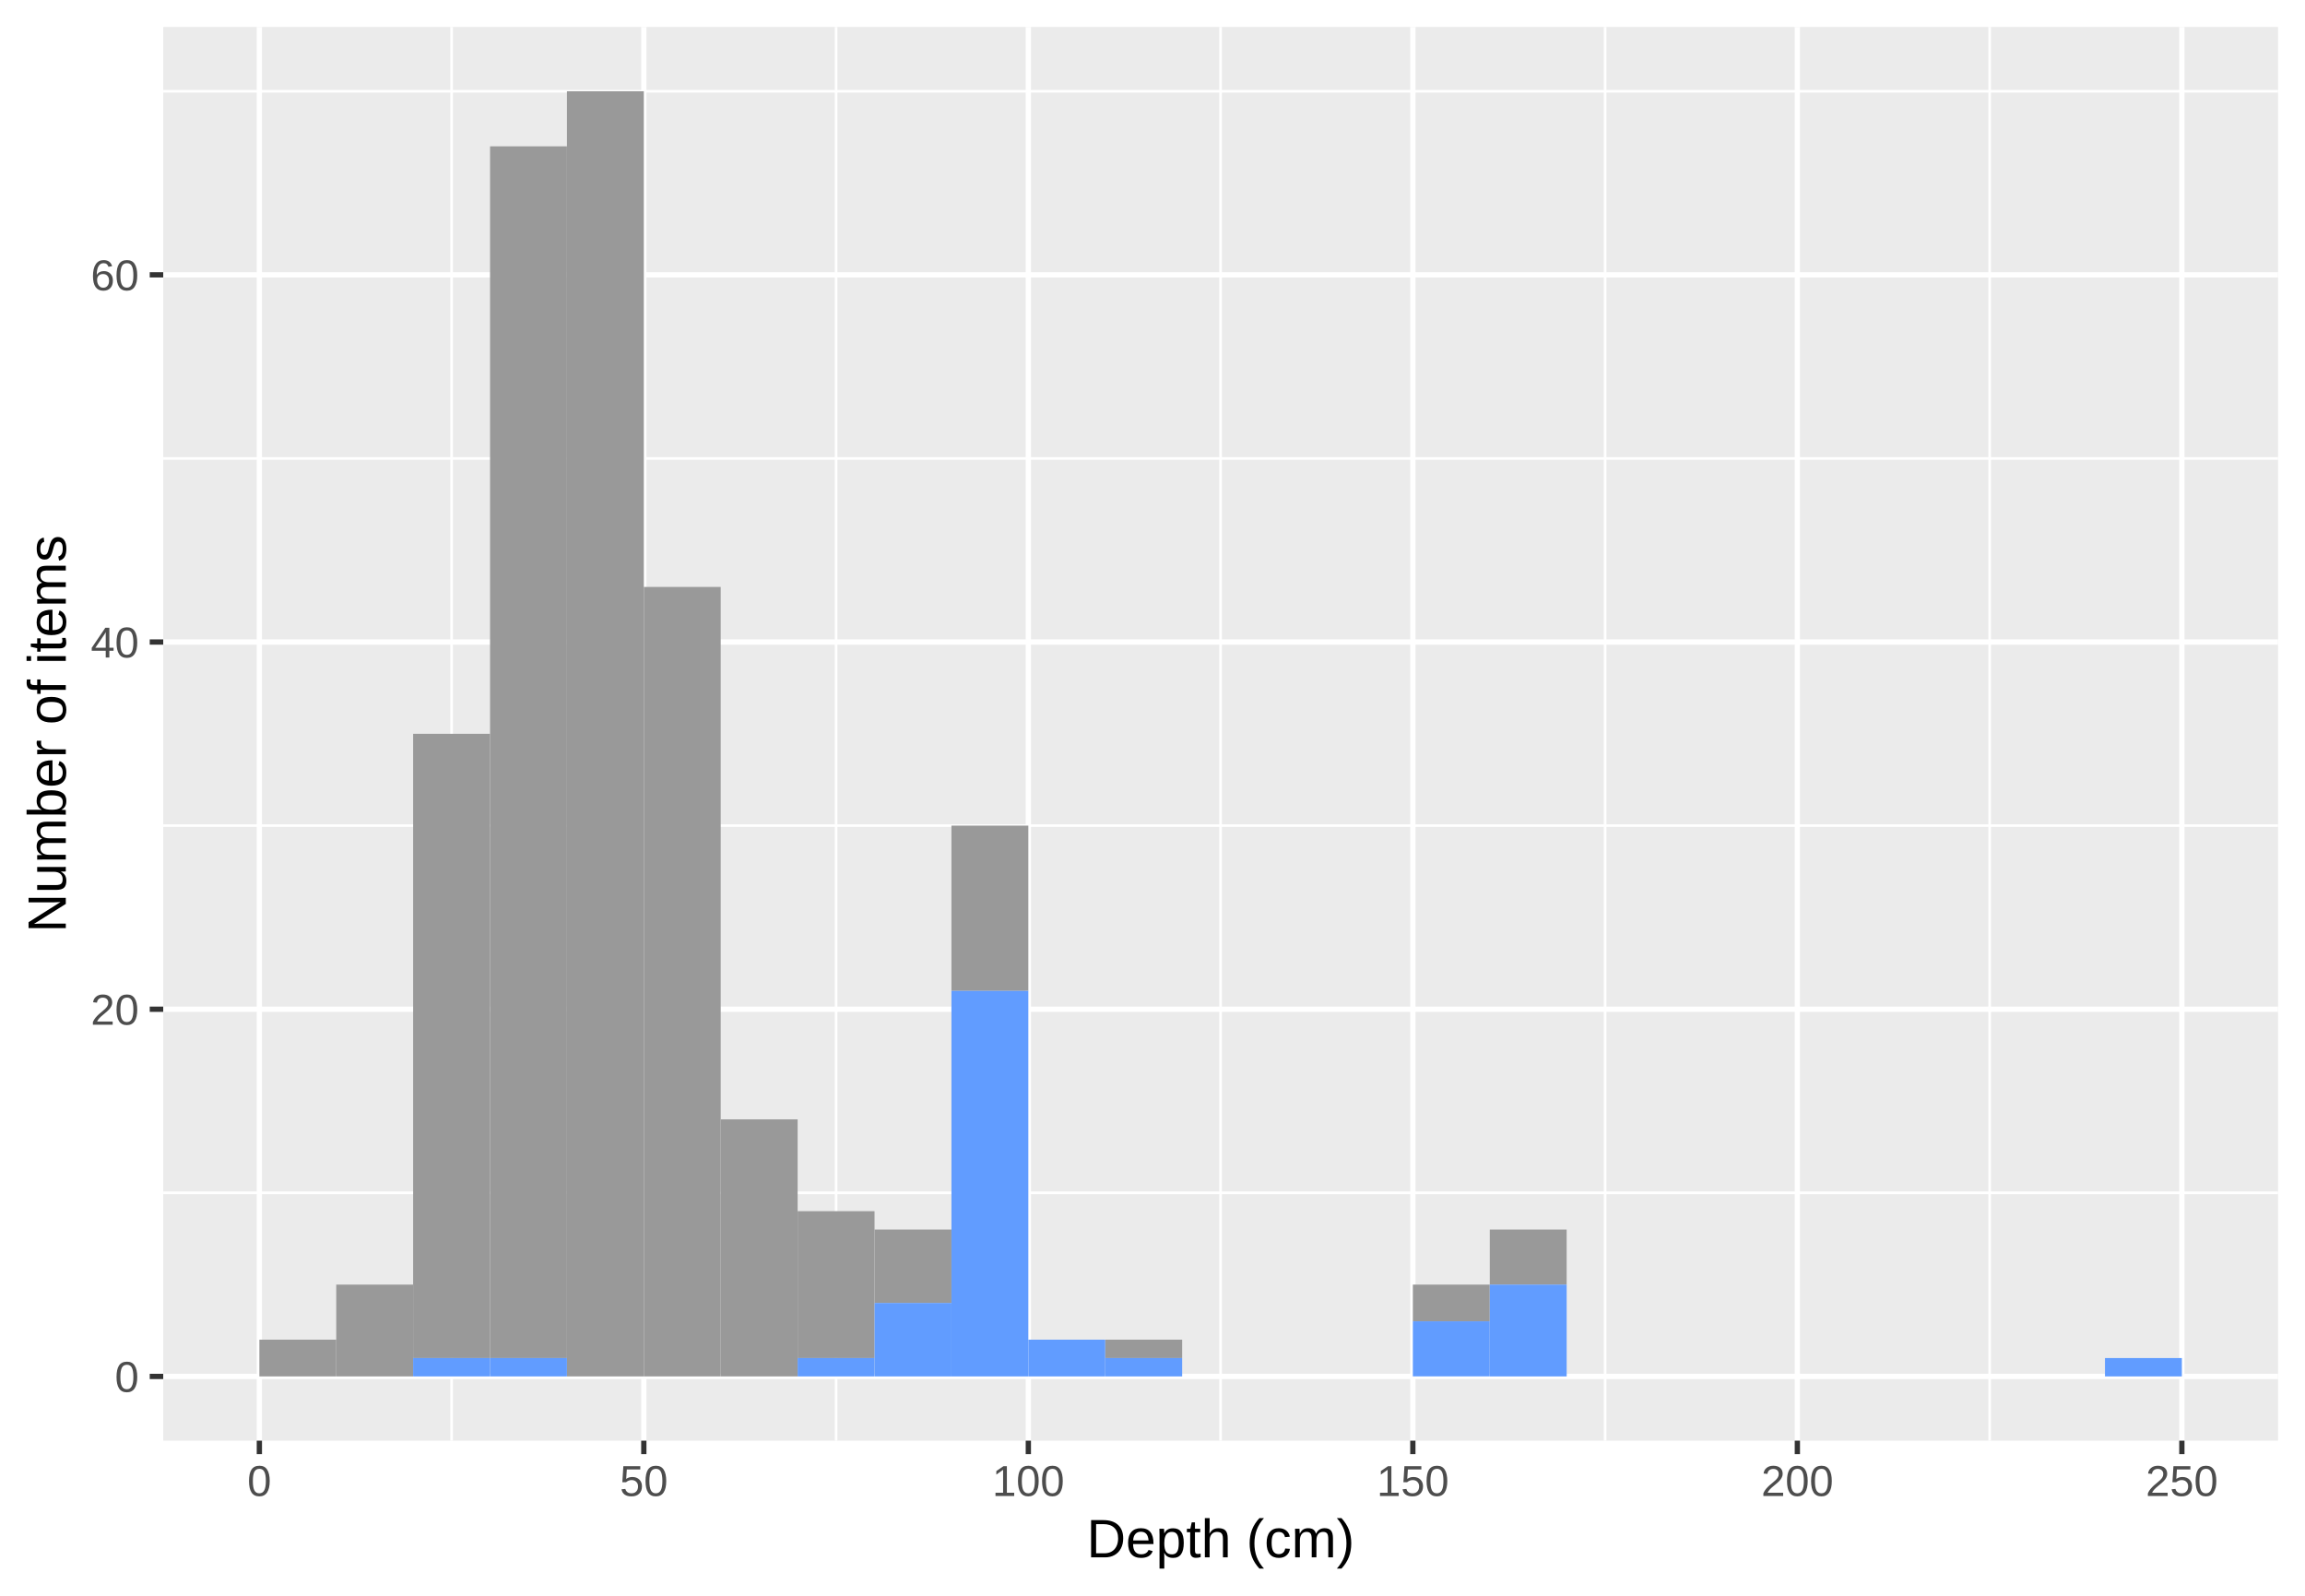
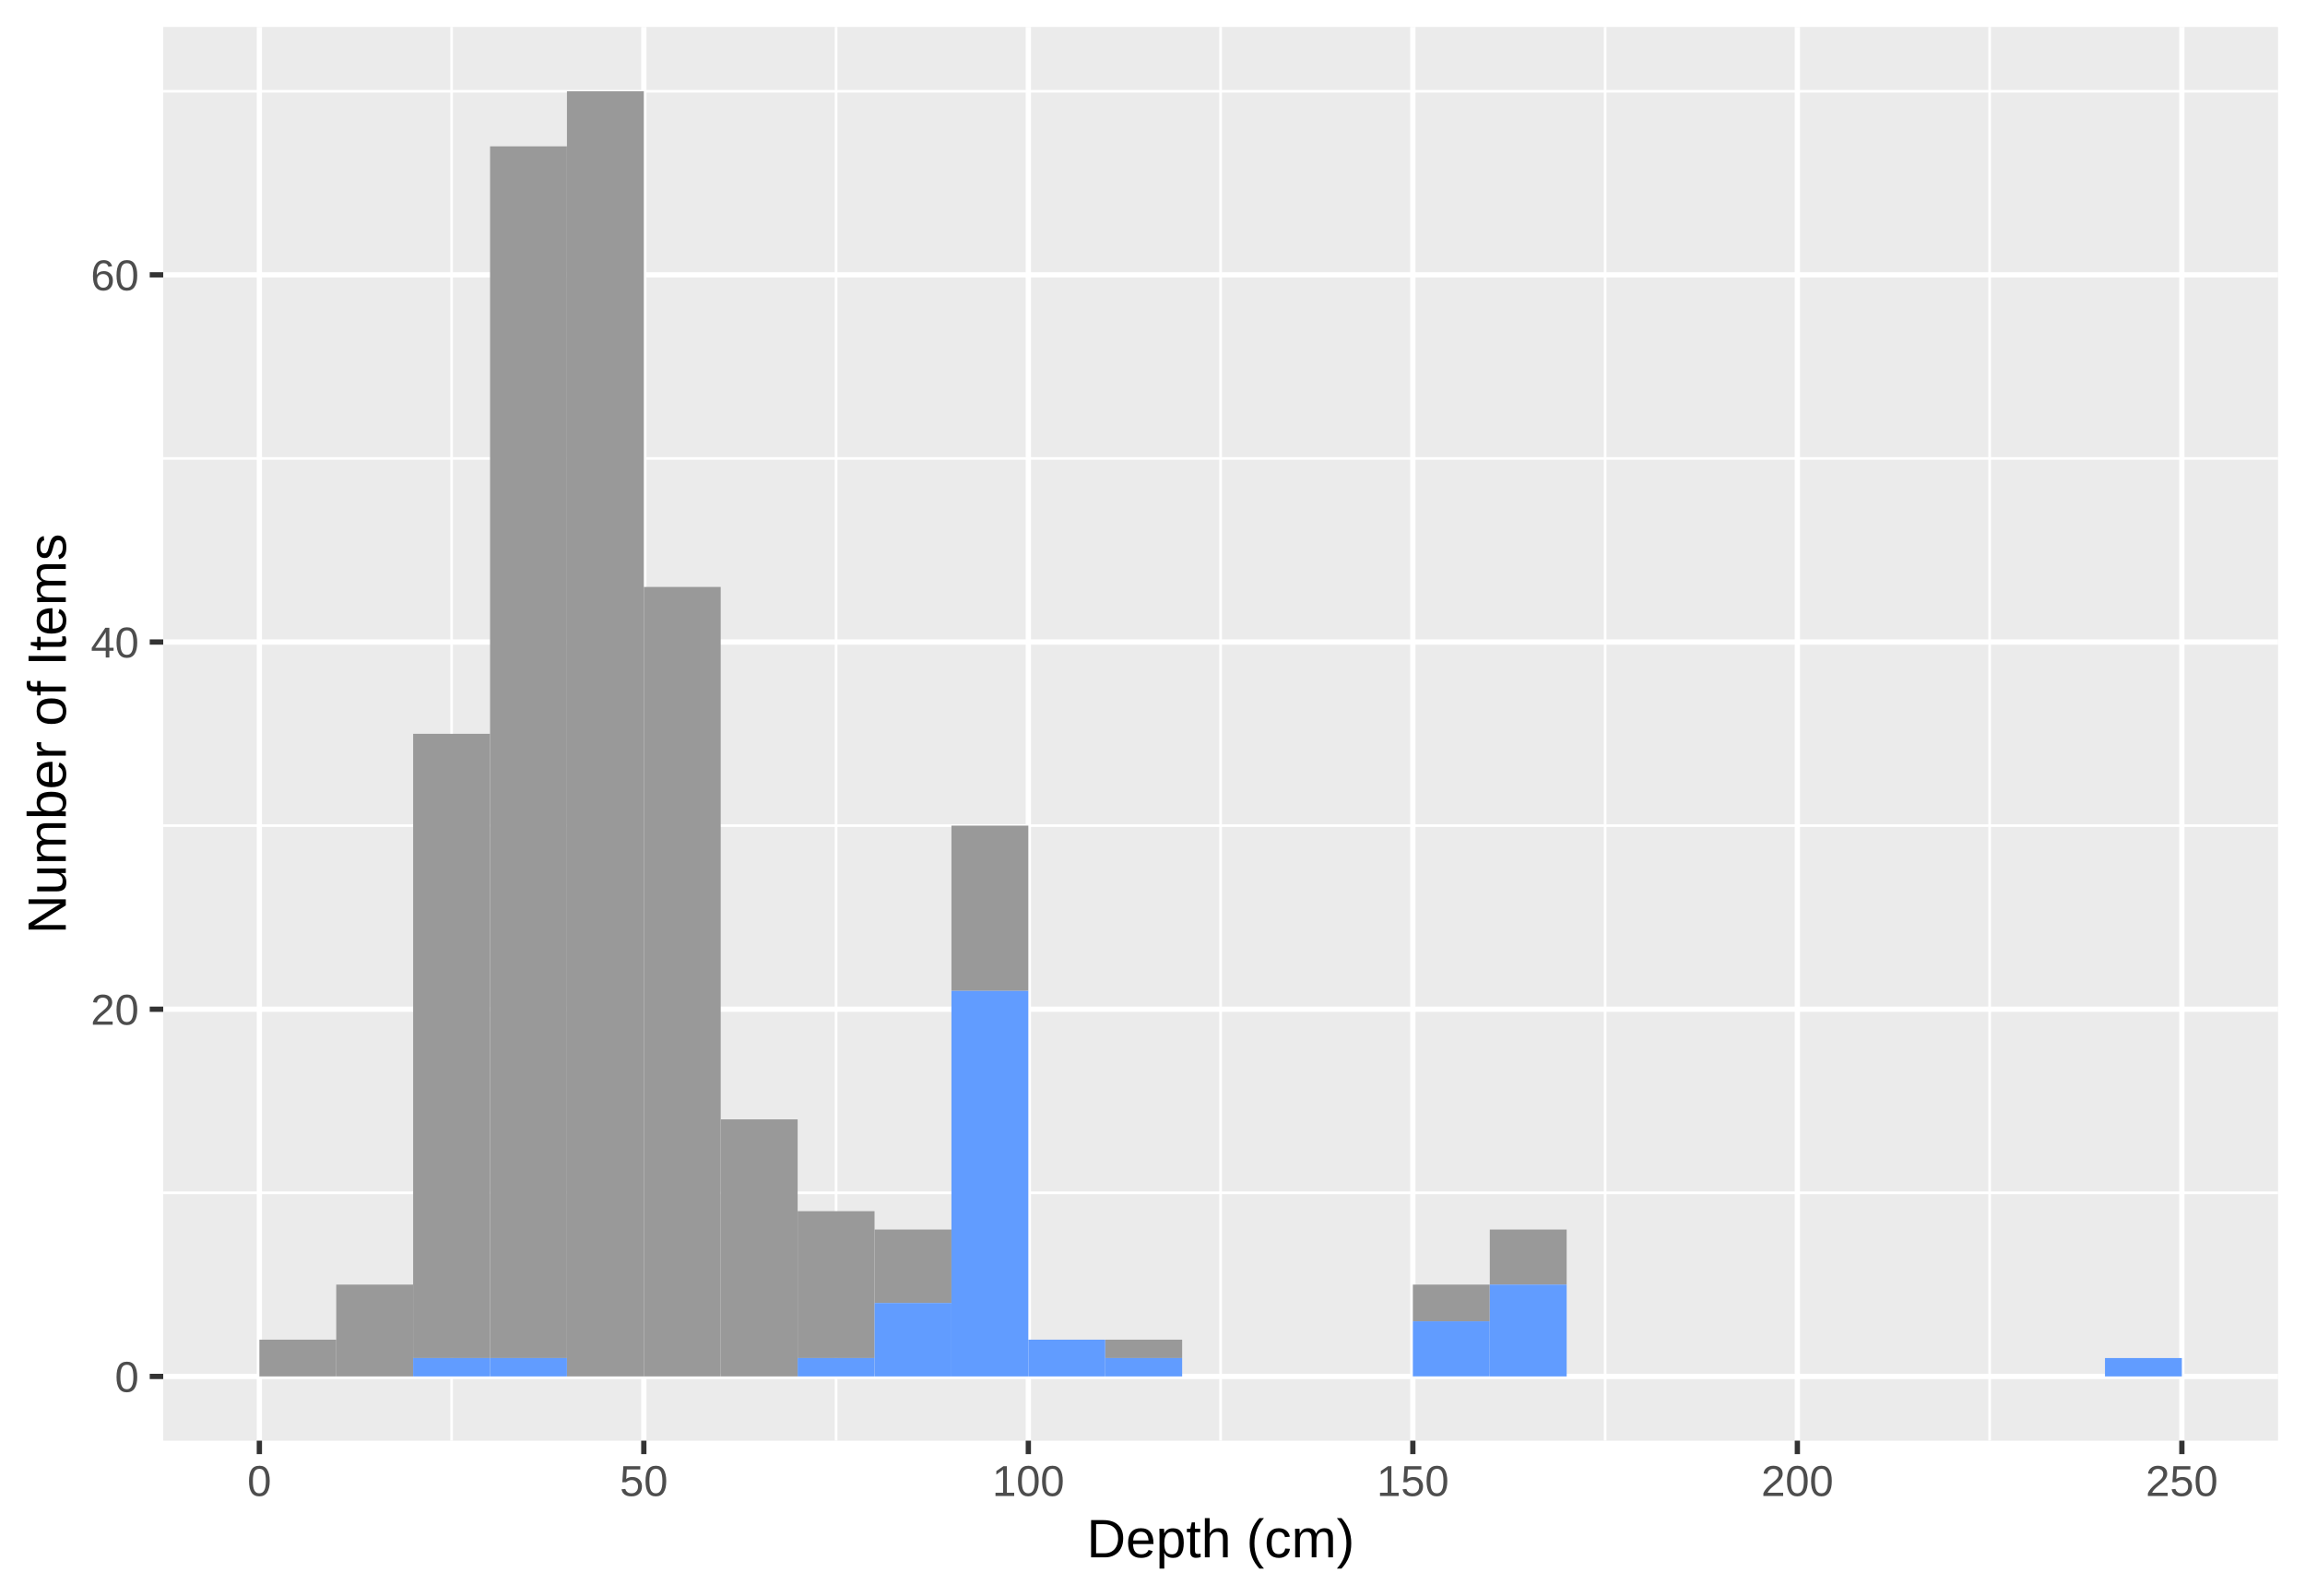
<svg xmlns="http://www.w3.org/2000/svg" class="svglite" width="468.00pt" height="324.00pt" viewBox="0 0 468.00 324.00">
  <defs>
    <style type="text/css">
    .svglite line, .svglite polyline, .svglite polygon, .svglite path, .svglite rect, .svglite circle {
      fill: none;
      stroke: #000000;
      stroke-linecap: round;
      stroke-linejoin: round;
      stroke-miterlimit: 10.00;
    }
    .svglite text {
      white-space: pre;
    }
  </style>
  </defs>
  <rect width="100%" height="100%" style="stroke: none; fill: #FFFFFF;" />
  <defs>
    <clipPath id="cpMC4wMHw0NjguMDB8MC4wMHwzMjQuMDA=">
      <rect x="0.00" y="0.00" width="468.00" height="324.00" />
    </clipPath>
  </defs>
  <g clip-path="url(#cpMC4wMHw0NjguMDB8MC4wMHwzMjQuMDA=)">
    <rect x="0.00" y="0.00" width="468.00" height="324.00" style="stroke-width: 1.07; stroke: #FFFFFF; fill: #FFFFFF;" />
  </g>
  <defs>
    <clipPath id="cpMzMuMTR8NDYyLjUyfDUuNDh8MjkyLjUw">
      <rect x="33.14" y="5.48" width="429.38" height="287.02" />
    </clipPath>
  </defs>
  <g clip-path="url(#cpMzMuMTR8NDYyLjUyfDUuNDh8MjkyLjUw)">
    <rect x="33.14" y="5.48" width="429.38" height="287.02" style="stroke-width: 1.07; stroke: none; fill: #EBEBEB;" />
    <polyline points="33.14,242.18 462.52,242.18 " style="stroke-width: 0.53; stroke: #FFFFFF; stroke-linecap: butt;" />
    <polyline points="33.14,167.63 462.52,167.63 " style="stroke-width: 0.53; stroke: #FFFFFF; stroke-linecap: butt;" />
    <polyline points="33.14,93.08 462.52,93.08 " style="stroke-width: 0.53; stroke: #FFFFFF; stroke-linecap: butt;" />
    <polyline points="33.14,18.53 462.52,18.53 " style="stroke-width: 0.53; stroke: #FFFFFF; stroke-linecap: butt;" />
    <polyline points="91.69,292.50 91.69,5.48 " style="stroke-width: 0.53; stroke: #FFFFFF; stroke-linecap: butt;" />
    <polyline points="169.76,292.50 169.76,5.48 " style="stroke-width: 0.53; stroke: #FFFFFF; stroke-linecap: butt;" />
    <polyline points="247.83,292.50 247.83,5.48 " style="stroke-width: 0.53; stroke: #FFFFFF; stroke-linecap: butt;" />
    <polyline points="325.90,292.50 325.90,5.48 " style="stroke-width: 0.53; stroke: #FFFFFF; stroke-linecap: butt;" />
    <polyline points="403.97,292.50 403.97,5.48 " style="stroke-width: 0.53; stroke: #FFFFFF; stroke-linecap: butt;" />
    <polyline points="33.14,279.46 462.52,279.46 " style="stroke-width: 1.07; stroke: #FFFFFF; stroke-linecap: butt;" />
    <polyline points="33.14,204.91 462.52,204.91 " style="stroke-width: 1.07; stroke: #FFFFFF; stroke-linecap: butt;" />
    <polyline points="33.14,130.35 462.52,130.35 " style="stroke-width: 1.07; stroke: #FFFFFF; stroke-linecap: butt;" />
    <polyline points="33.14,55.80 462.52,55.80 " style="stroke-width: 1.07; stroke: #FFFFFF; stroke-linecap: butt;" />
    <polyline points="52.66,292.50 52.66,5.48 " style="stroke-width: 1.07; stroke: #FFFFFF; stroke-linecap: butt;" />
    <polyline points="130.72,292.50 130.72,5.48 " style="stroke-width: 1.07; stroke: #FFFFFF; stroke-linecap: butt;" />
    <polyline points="208.79,292.50 208.79,5.48 " style="stroke-width: 1.07; stroke: #FFFFFF; stroke-linecap: butt;" />
    <polyline points="286.86,292.50 286.86,5.48 " style="stroke-width: 1.07; stroke: #FFFFFF; stroke-linecap: butt;" />
    <polyline points="364.93,292.50 364.93,5.48 " style="stroke-width: 1.07; stroke: #FFFFFF; stroke-linecap: butt;" />
    <polyline points="443.00,292.50 443.00,5.48 " style="stroke-width: 1.07; stroke: #FFFFFF; stroke-linecap: butt;" />
    <rect x="52.66" y="272.00" width="15.61" height="7.46" style="stroke-width: 1.07; stroke: none; stroke-linecap: butt; stroke-linejoin: miter; fill: #999999;" />
    <rect x="68.27" y="260.82" width="15.61" height="18.64" style="stroke-width: 1.07; stroke: none; stroke-linecap: butt; stroke-linejoin: miter; fill: #999999;" />
    <rect x="83.88" y="148.99" width="15.61" height="126.74" style="stroke-width: 1.07; stroke: none; stroke-linecap: butt; stroke-linejoin: miter; fill: #999999;" />
    <rect x="99.50" y="29.71" width="15.61" height="246.02" style="stroke-width: 1.07; stroke: none; stroke-linecap: butt; stroke-linejoin: miter; fill: #999999;" />
    <rect x="115.11" y="18.53" width="15.61" height="260.93" style="stroke-width: 1.07; stroke: none; stroke-linecap: butt; stroke-linejoin: miter; fill: #999999;" />
    <rect x="130.72" y="119.17" width="15.61" height="160.29" style="stroke-width: 1.07; stroke: none; stroke-linecap: butt; stroke-linejoin: miter; fill: #999999;" />
    <rect x="146.34" y="227.27" width="15.61" height="52.19" style="stroke-width: 1.07; stroke: none; stroke-linecap: butt; stroke-linejoin: miter; fill: #999999;" />
    <rect x="161.95" y="245.91" width="15.61" height="29.82" style="stroke-width: 1.07; stroke: none; stroke-linecap: butt; stroke-linejoin: miter; fill: #999999;" />
    <rect x="177.57" y="249.64" width="15.61" height="14.91" style="stroke-width: 1.07; stroke: none; stroke-linecap: butt; stroke-linejoin: miter; fill: #999999;" />
    <rect x="193.18" y="167.63" width="15.61" height="33.55" style="stroke-width: 1.07; stroke: none; stroke-linecap: butt; stroke-linejoin: miter; fill: #999999;" />
    <rect x="208.79" y="272.00" width="15.61" height="0.00" style="stroke-width: 1.07; stroke: none; stroke-linecap: butt; stroke-linejoin: miter; fill: #999999;" />
    <rect x="224.41" y="272.00" width="15.61" height="3.73" style="stroke-width: 1.07; stroke: none; stroke-linecap: butt; stroke-linejoin: miter; fill: #999999;" />
    <rect x="240.02" y="279.46" width="15.61" height="0.00" style="stroke-width: 1.07; stroke: none; stroke-linecap: butt; stroke-linejoin: miter; fill: #999999;" />
    <rect x="255.64" y="279.46" width="15.61" height="0.00" style="stroke-width: 1.07; stroke: none; stroke-linecap: butt; stroke-linejoin: miter; fill: #999999;" />
    <rect x="271.25" y="279.46" width="15.61" height="0.00" style="stroke-width: 1.07; stroke: none; stroke-linecap: butt; stroke-linejoin: miter; fill: #999999;" />
    <rect x="286.86" y="260.82" width="15.61" height="7.46" style="stroke-width: 1.07; stroke: none; stroke-linecap: butt; stroke-linejoin: miter; fill: #999999;" />
    <rect x="302.48" y="249.64" width="15.61" height="11.18" style="stroke-width: 1.07; stroke: none; stroke-linecap: butt; stroke-linejoin: miter; fill: #999999;" />
    <rect x="318.09" y="279.46" width="15.61" height="0.00" style="stroke-width: 1.07; stroke: none; stroke-linecap: butt; stroke-linejoin: miter; fill: #999999;" />
    <rect x="333.71" y="279.46" width="15.61" height="0.00" style="stroke-width: 1.07; stroke: none; stroke-linecap: butt; stroke-linejoin: miter; fill: #999999;" />
    <rect x="349.32" y="279.46" width="15.61" height="0.00" style="stroke-width: 1.07; stroke: none; stroke-linecap: butt; stroke-linejoin: miter; fill: #999999;" />
    <rect x="364.93" y="279.46" width="15.61" height="0.00" style="stroke-width: 1.07; stroke: none; stroke-linecap: butt; stroke-linejoin: miter; fill: #999999;" />
    <rect x="380.55" y="279.46" width="15.61" height="0.00" style="stroke-width: 1.07; stroke: none; stroke-linecap: butt; stroke-linejoin: miter; fill: #999999;" />
    <rect x="396.16" y="279.46" width="15.61" height="0.00" style="stroke-width: 1.07; stroke: none; stroke-linecap: butt; stroke-linejoin: miter; fill: #999999;" />
    <rect x="411.78" y="279.46" width="15.61" height="0.00" style="stroke-width: 1.07; stroke: none; stroke-linecap: butt; stroke-linejoin: miter; fill: #999999;" />
    <rect x="427.39" y="275.73" width="15.61" height="0.00" style="stroke-width: 1.07; stroke: none; stroke-linecap: butt; stroke-linejoin: miter; fill: #999999;" />
    <rect x="52.66" y="279.46" width="15.61" height="0.00" style="stroke-width: 1.07; stroke: none; stroke-linecap: butt; stroke-linejoin: miter; fill: #619CFF;" />
    <rect x="68.27" y="279.46" width="15.61" height="0.00" style="stroke-width: 1.07; stroke: none; stroke-linecap: butt; stroke-linejoin: miter; fill: #619CFF;" />
    <rect x="83.88" y="275.73" width="15.61" height="3.73" style="stroke-width: 1.07; stroke: none; stroke-linecap: butt; stroke-linejoin: miter; fill: #619CFF;" />
    <rect x="99.50" y="275.73" width="15.61" height="3.73" style="stroke-width: 1.07; stroke: none; stroke-linecap: butt; stroke-linejoin: miter; fill: #619CFF;" />
    <rect x="115.11" y="279.46" width="15.61" height="0.00" style="stroke-width: 1.07; stroke: none; stroke-linecap: butt; stroke-linejoin: miter; fill: #619CFF;" />
    <rect x="130.72" y="279.46" width="15.61" height="0.00" style="stroke-width: 1.07; stroke: none; stroke-linecap: butt; stroke-linejoin: miter; fill: #619CFF;" />
    <rect x="146.34" y="279.46" width="15.61" height="0.00" style="stroke-width: 1.07; stroke: none; stroke-linecap: butt; stroke-linejoin: miter; fill: #619CFF;" />
    <rect x="161.95" y="275.73" width="15.61" height="3.73" style="stroke-width: 1.07; stroke: none; stroke-linecap: butt; stroke-linejoin: miter; fill: #619CFF;" />
    <rect x="177.57" y="264.55" width="15.61" height="14.91" style="stroke-width: 1.07; stroke: none; stroke-linecap: butt; stroke-linejoin: miter; fill: #619CFF;" />
    <rect x="193.18" y="201.18" width="15.61" height="78.28" style="stroke-width: 1.07; stroke: none; stroke-linecap: butt; stroke-linejoin: miter; fill: #619CFF;" />
    <rect x="208.79" y="272.00" width="15.61" height="7.46" style="stroke-width: 1.07; stroke: none; stroke-linecap: butt; stroke-linejoin: miter; fill: #619CFF;" />
    <rect x="224.41" y="275.73" width="15.61" height="3.73" style="stroke-width: 1.07; stroke: none; stroke-linecap: butt; stroke-linejoin: miter; fill: #619CFF;" />
    <rect x="240.02" y="279.46" width="15.61" height="0.00" style="stroke-width: 1.07; stroke: none; stroke-linecap: butt; stroke-linejoin: miter; fill: #619CFF;" />
    <rect x="255.64" y="279.46" width="15.61" height="0.00" style="stroke-width: 1.07; stroke: none; stroke-linecap: butt; stroke-linejoin: miter; fill: #619CFF;" />
    <rect x="271.25" y="279.46" width="15.61" height="0.00" style="stroke-width: 1.07; stroke: none; stroke-linecap: butt; stroke-linejoin: miter; fill: #619CFF;" />
    <rect x="286.86" y="268.27" width="15.61" height="11.18" style="stroke-width: 1.07; stroke: none; stroke-linecap: butt; stroke-linejoin: miter; fill: #619CFF;" />
    <rect x="302.48" y="260.82" width="15.61" height="18.64" style="stroke-width: 1.07; stroke: none; stroke-linecap: butt; stroke-linejoin: miter; fill: #619CFF;" />
    <rect x="318.09" y="279.46" width="15.61" height="0.00" style="stroke-width: 1.07; stroke: none; stroke-linecap: butt; stroke-linejoin: miter; fill: #619CFF;" />
    <rect x="333.71" y="279.46" width="15.61" height="0.00" style="stroke-width: 1.07; stroke: none; stroke-linecap: butt; stroke-linejoin: miter; fill: #619CFF;" />
    <rect x="349.32" y="279.46" width="15.61" height="0.00" style="stroke-width: 1.07; stroke: none; stroke-linecap: butt; stroke-linejoin: miter; fill: #619CFF;" />
    <rect x="364.93" y="279.46" width="15.61" height="0.00" style="stroke-width: 1.07; stroke: none; stroke-linecap: butt; stroke-linejoin: miter; fill: #619CFF;" />
    <rect x="380.55" y="279.46" width="15.61" height="0.00" style="stroke-width: 1.07; stroke: none; stroke-linecap: butt; stroke-linejoin: miter; fill: #619CFF;" />
    <rect x="396.16" y="279.46" width="15.61" height="0.00" style="stroke-width: 1.07; stroke: none; stroke-linecap: butt; stroke-linejoin: miter; fill: #619CFF;" />
    <rect x="411.78" y="279.46" width="15.61" height="0.00" style="stroke-width: 1.07; stroke: none; stroke-linecap: butt; stroke-linejoin: miter; fill: #619CFF;" />
    <rect x="427.39" y="275.73" width="15.61" height="3.73" style="stroke-width: 1.07; stroke: none; stroke-linecap: butt; stroke-linejoin: miter; fill: #619CFF;" />
  </g>
  <g clip-path="url(#cpMC4wMHw0NjguMDB8MC4wMHwzMjQuMDA=)">
    <text x="28.21" y="282.61" text-anchor="end" style="font-size: 8.80px;fill: #4D4D4D; font-family: &quot;Arial&quot;;" textLength="4.90px" lengthAdjust="spacingAndGlyphs">0</text>
    <text x="28.21" y="208.06" text-anchor="end" style="font-size: 8.80px;fill: #4D4D4D; font-family: &quot;Arial&quot;;" textLength="9.79px" lengthAdjust="spacingAndGlyphs">20</text>
    <text x="28.21" y="133.50" text-anchor="end" style="font-size: 8.80px;fill: #4D4D4D; font-family: &quot;Arial&quot;;" textLength="9.79px" lengthAdjust="spacingAndGlyphs">40</text>
    <text x="28.21" y="58.95" text-anchor="end" style="font-size: 8.80px;fill: #4D4D4D; font-family: &quot;Arial&quot;;" textLength="9.79px" lengthAdjust="spacingAndGlyphs">60</text>
    <polyline points="30.40,279.46 33.14,279.46 " style="stroke-width: 1.07; stroke: #333333; stroke-linecap: butt;" />
    <polyline points="30.40,204.91 33.14,204.91 " style="stroke-width: 1.07; stroke: #333333; stroke-linecap: butt;" />
    <polyline points="30.40,130.35 33.14,130.35 " style="stroke-width: 1.07; stroke: #333333; stroke-linecap: butt;" />
    <polyline points="30.40,55.80 33.14,55.80 " style="stroke-width: 1.07; stroke: #333333; stroke-linecap: butt;" />
    <polyline points="52.66,295.24 52.66,292.50 " style="stroke-width: 1.07; stroke: #333333; stroke-linecap: butt;" />
    <polyline points="130.72,295.24 130.72,292.50 " style="stroke-width: 1.07; stroke: #333333; stroke-linecap: butt;" />
    <polyline points="208.79,295.24 208.79,292.50 " style="stroke-width: 1.07; stroke: #333333; stroke-linecap: butt;" />
    <polyline points="286.86,295.24 286.86,292.50 " style="stroke-width: 1.07; stroke: #333333; stroke-linecap: butt;" />
    <polyline points="364.93,295.24 364.93,292.50 " style="stroke-width: 1.07; stroke: #333333; stroke-linecap: butt;" />
    <polyline points="443.00,295.24 443.00,292.50 " style="stroke-width: 1.07; stroke: #333333; stroke-linecap: butt;" />
    <text x="52.66" y="303.74" text-anchor="middle" style="font-size: 8.80px;fill: #4D4D4D; font-family: &quot;Arial&quot;;" textLength="4.90px" lengthAdjust="spacingAndGlyphs">0</text>
    <text x="130.72" y="303.74" text-anchor="middle" style="font-size: 8.80px;fill: #4D4D4D; font-family: &quot;Arial&quot;;" textLength="9.79px" lengthAdjust="spacingAndGlyphs">50</text>
    <text x="208.79" y="303.74" text-anchor="middle" style="font-size: 8.80px;fill: #4D4D4D; font-family: &quot;Arial&quot;;" textLength="14.69px" lengthAdjust="spacingAndGlyphs">100</text>
    <text x="286.86" y="303.74" text-anchor="middle" style="font-size: 8.80px;fill: #4D4D4D; font-family: &quot;Arial&quot;;" textLength="14.69px" lengthAdjust="spacingAndGlyphs">150</text>
    <text x="364.93" y="303.74" text-anchor="middle" style="font-size: 8.80px;fill: #4D4D4D; font-family: &quot;Arial&quot;;" textLength="14.69px" lengthAdjust="spacingAndGlyphs">200</text>
    <text x="443.00" y="303.74" text-anchor="middle" style="font-size: 8.80px;fill: #4D4D4D; font-family: &quot;Arial&quot;;" textLength="14.69px" lengthAdjust="spacingAndGlyphs">250</text>
    <text x="247.83" y="316.20" text-anchor="middle" style="font-size: 11.00px; font-family: &quot;Arial&quot;;" textLength="54.42px" lengthAdjust="spacingAndGlyphs">Depth (cm)</text>
-     <text transform="translate(13.36,148.99) rotate(-90)" text-anchor="middle" style="font-size: 11.00px; font-family: &quot;Arial&quot;;" textLength="80.72px" lengthAdjust="spacingAndGlyphs">Number of items</text>
+     <text transform="translate(13.36,148.99) rotate(-90)" text-anchor="middle" style="font-size: 11.00px; font-family: &quot;Arial&quot;;" textLength="81.34px" lengthAdjust="spacingAndGlyphs">Number of Items</text>
  </g>
</svg>
